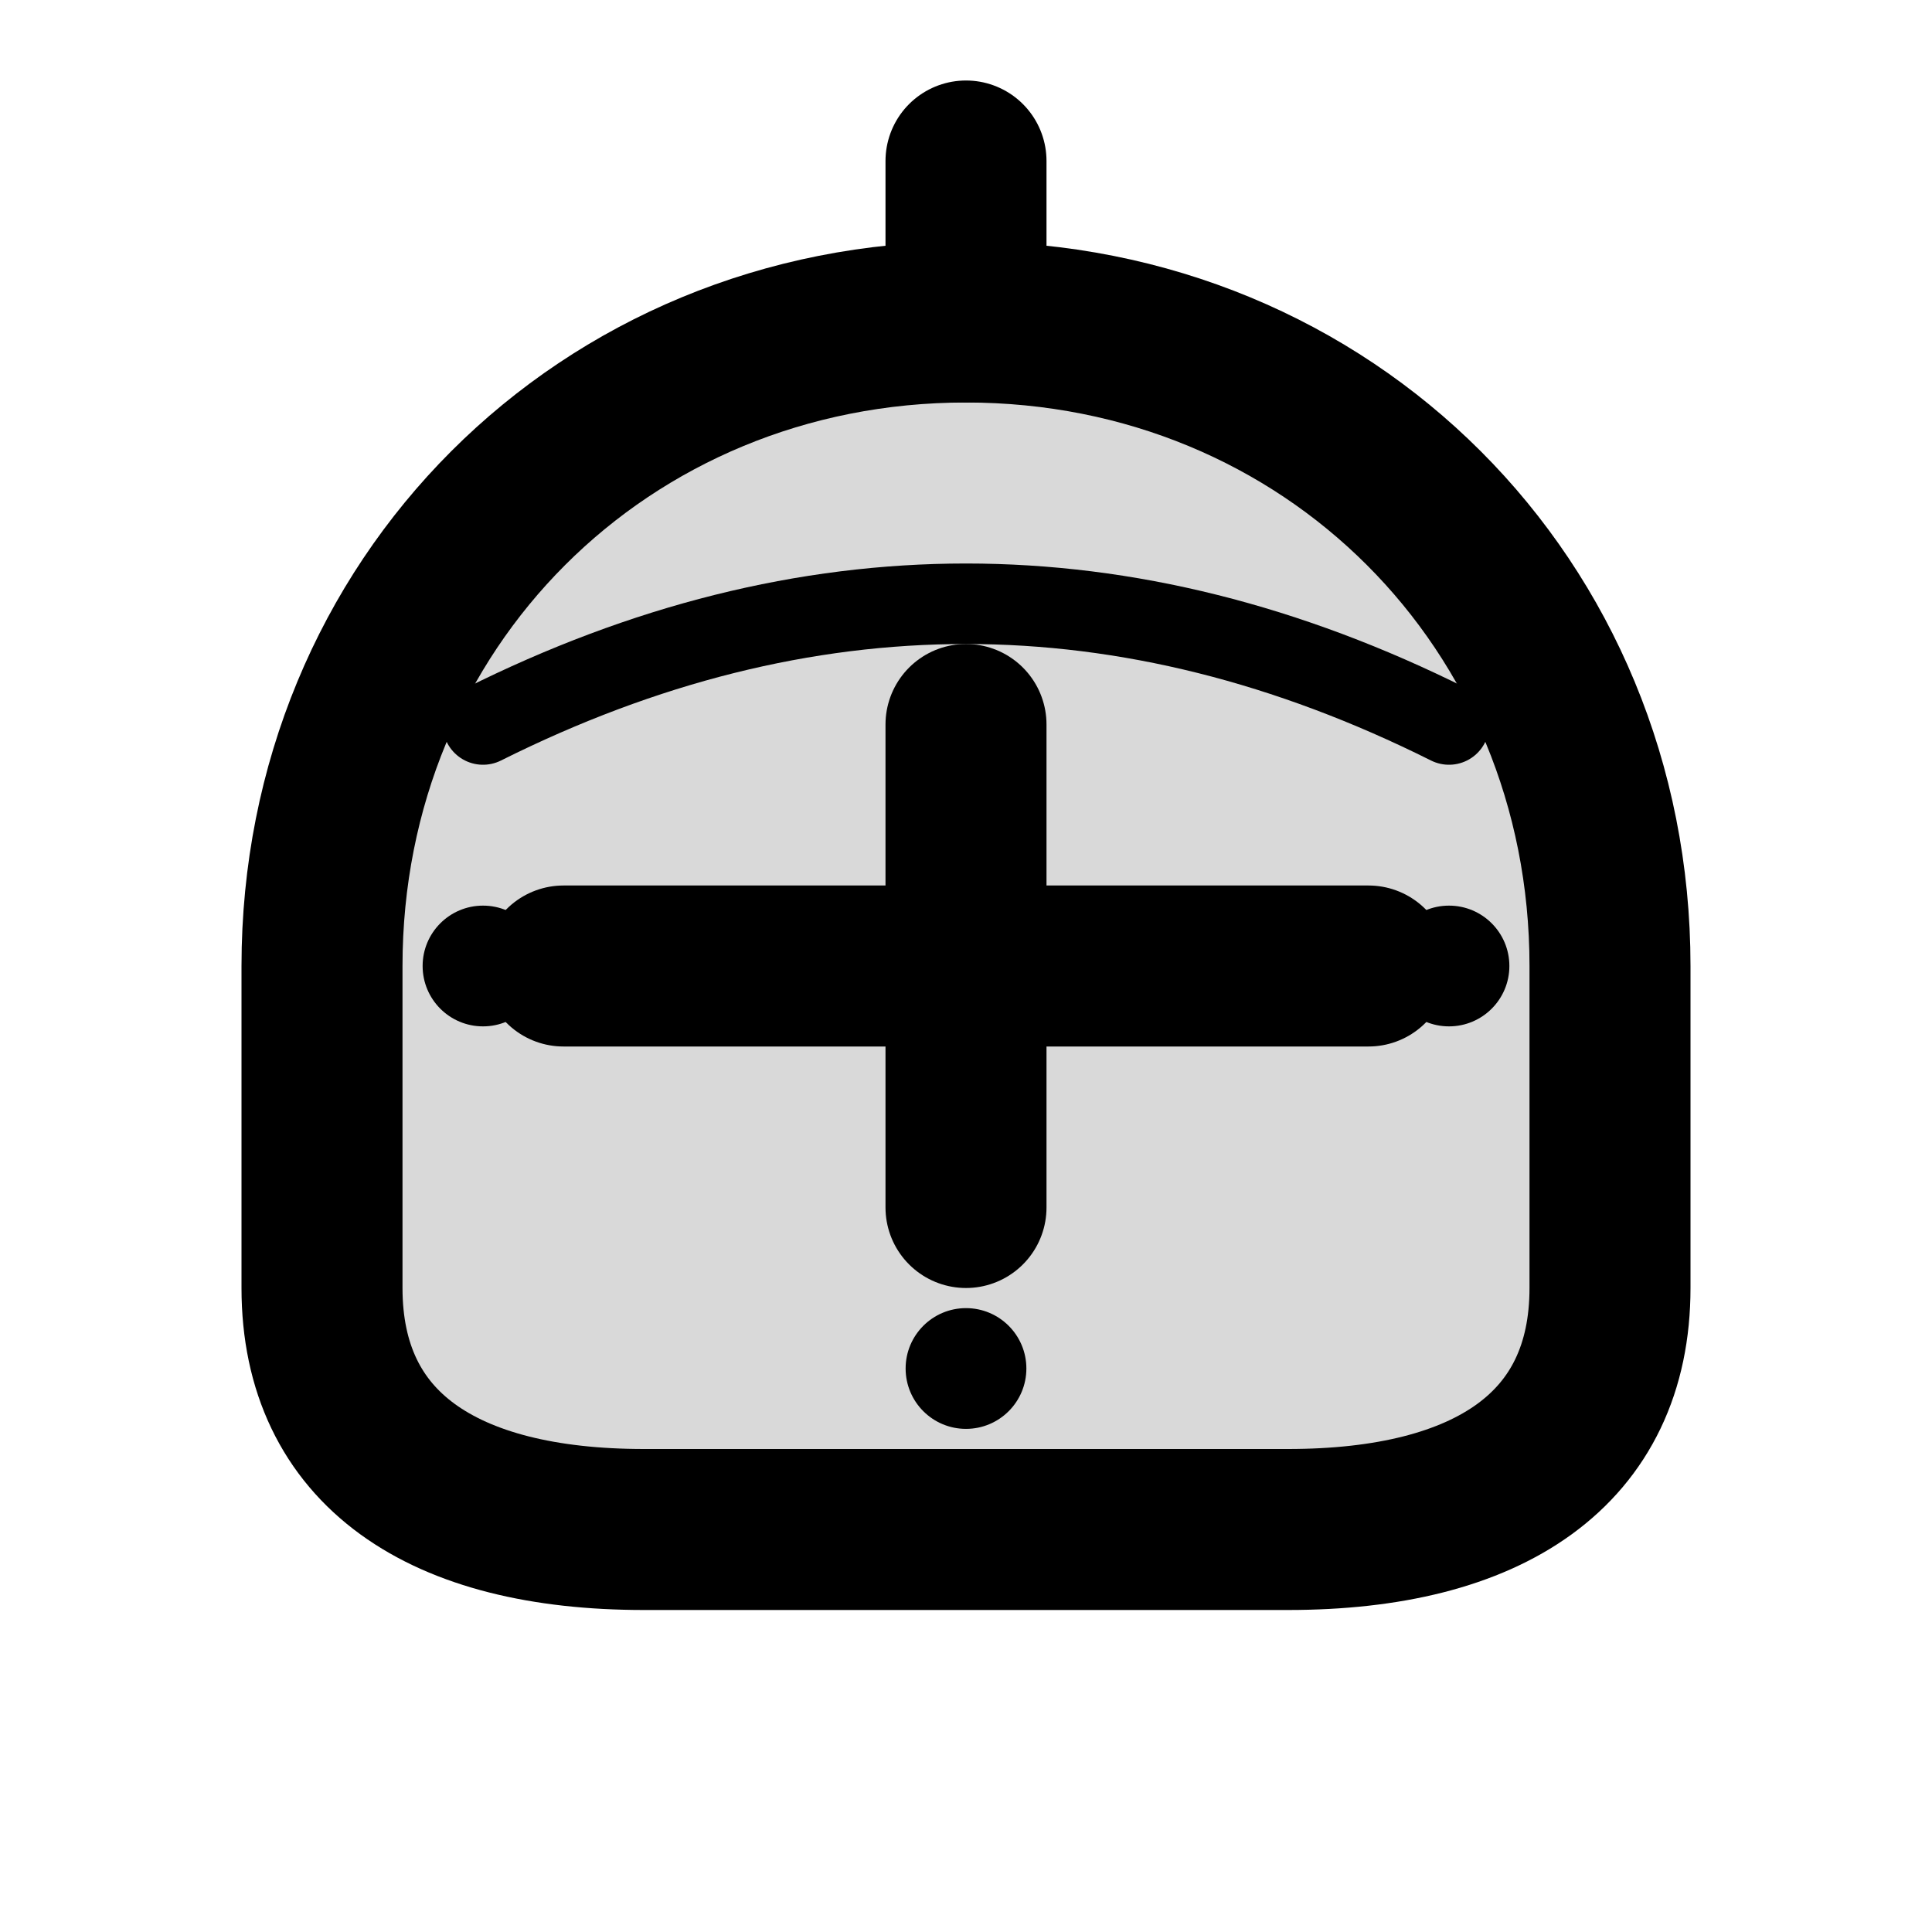
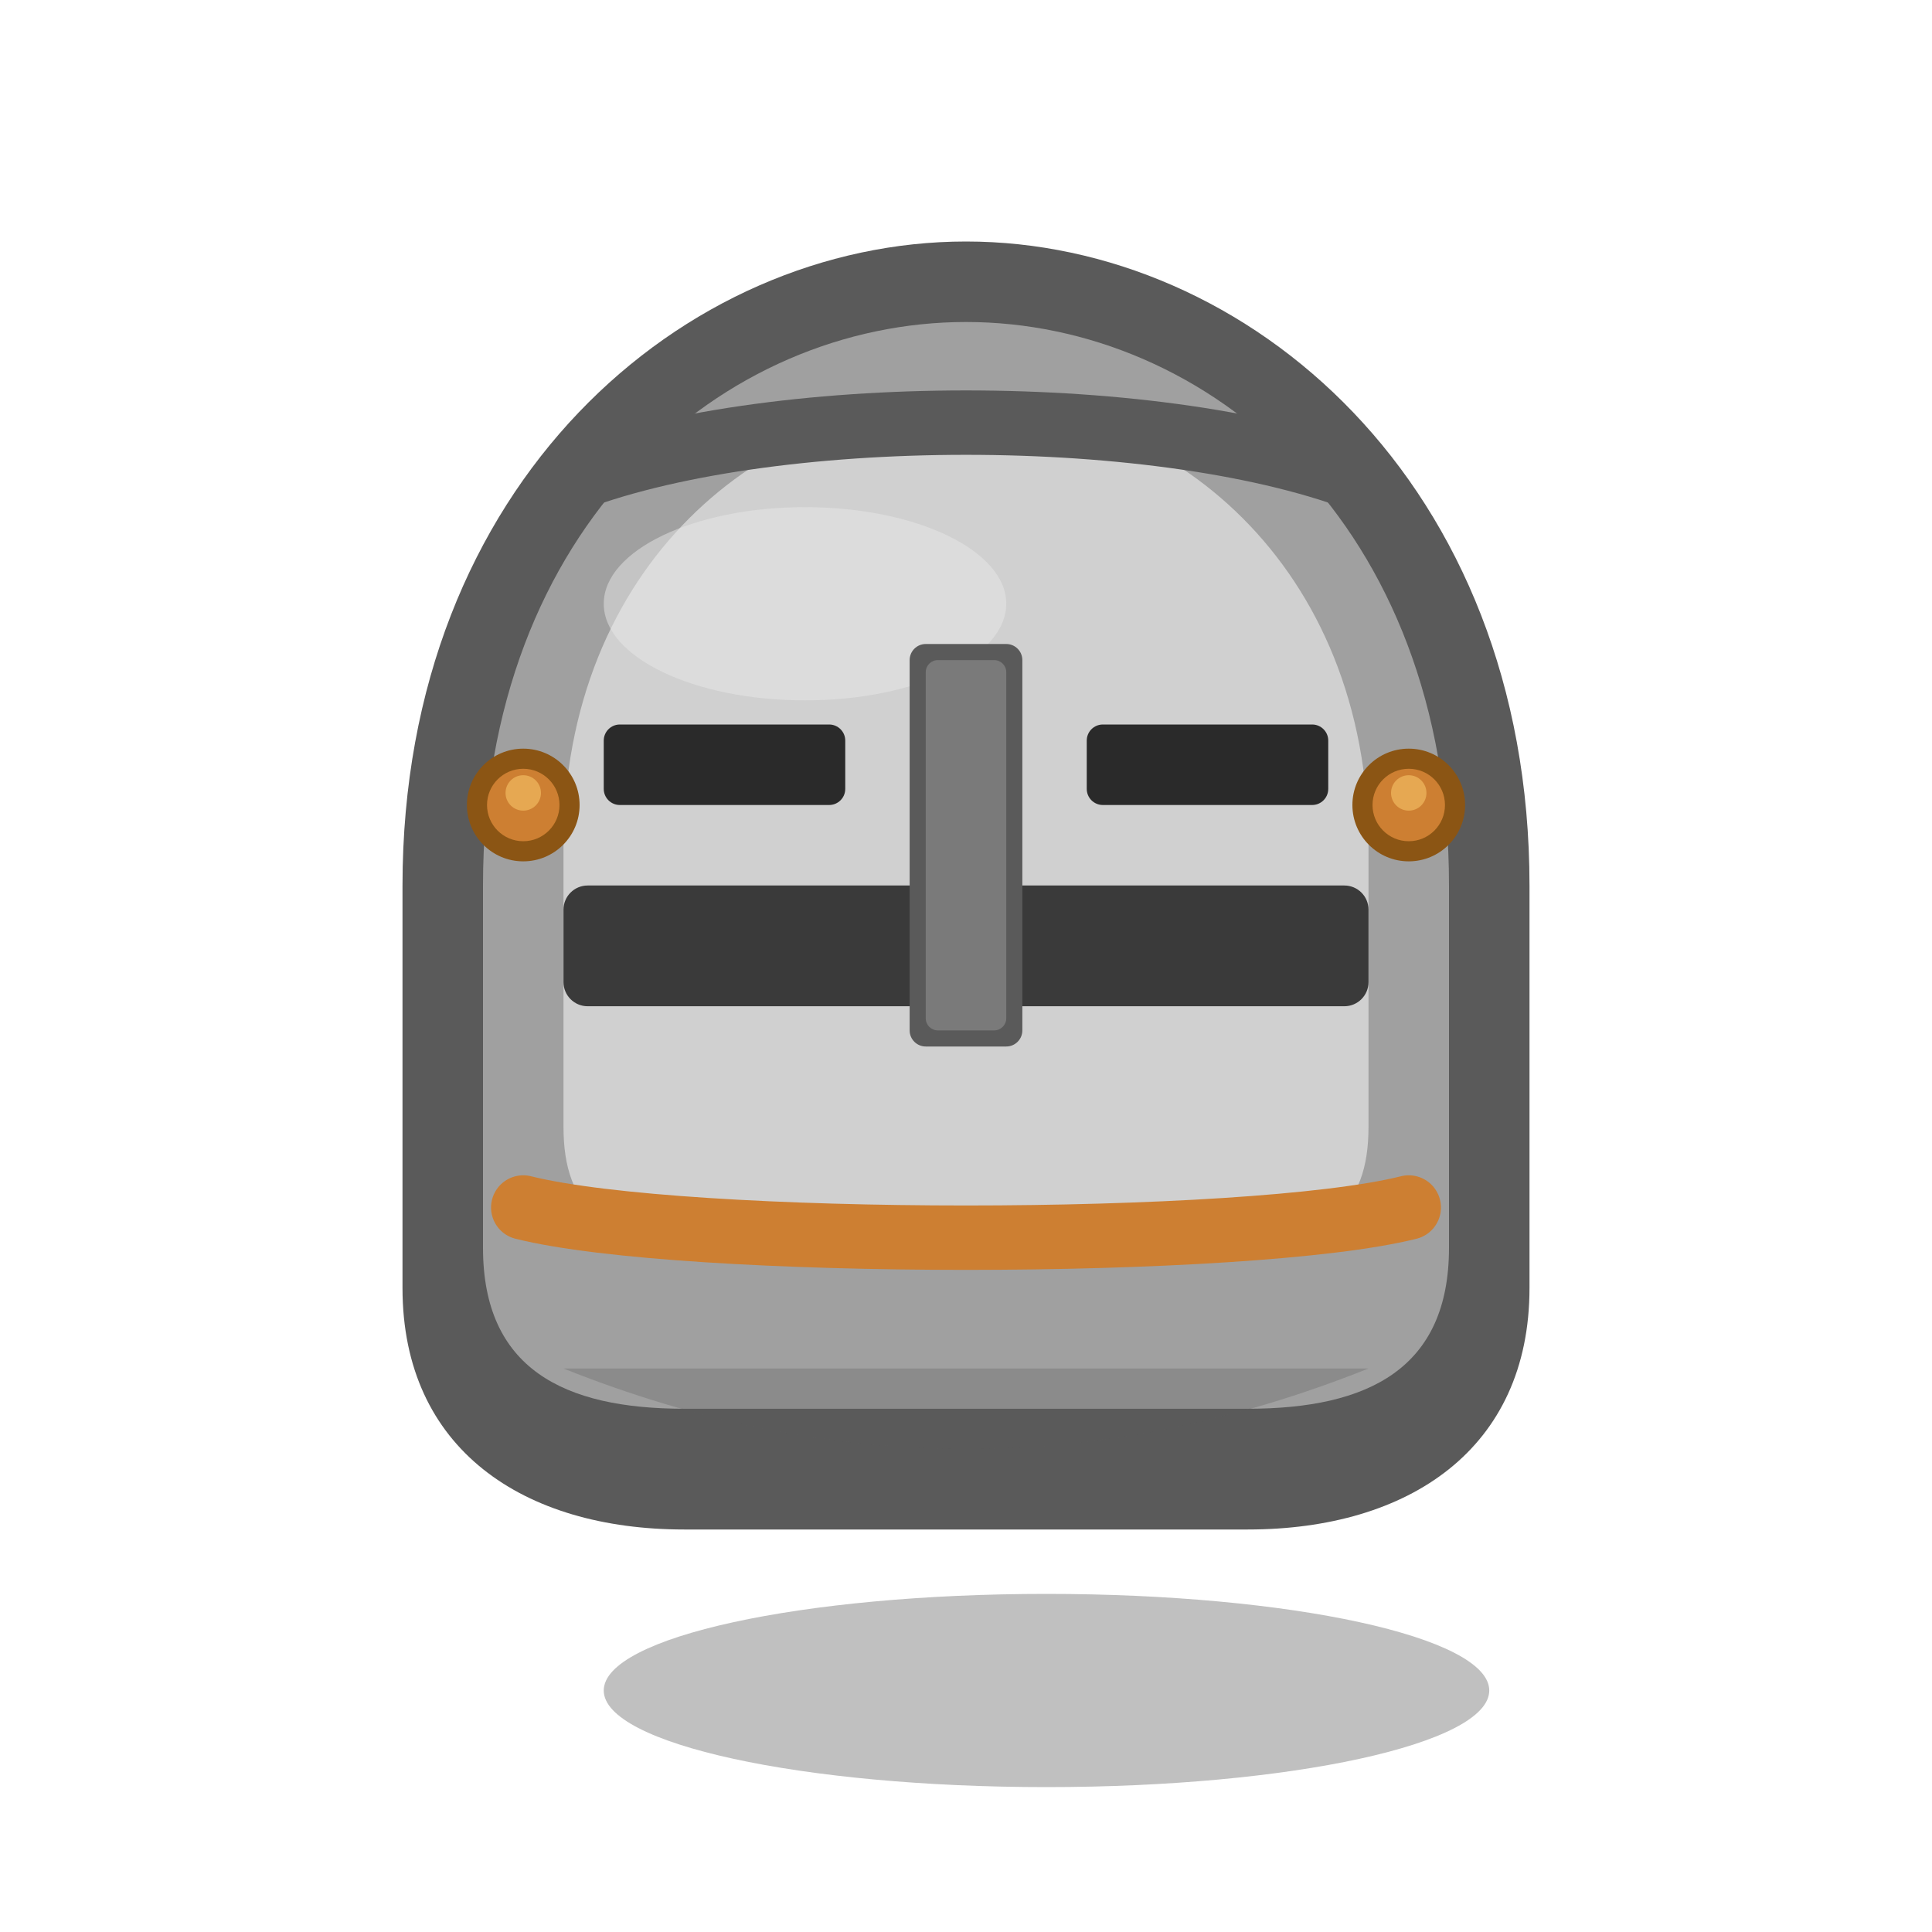
- <svg xmlns="http://www.w3.org/2000/svg" viewBox="0 0 24 24" fill="none">
-   <style>
-     .stroke { stroke: currentColor; stroke-width: 2; stroke-linecap: round; stroke-linejoin: round; fill: none; }
-     .metallic { fill: currentColor; fill-opacity: 0.15; }
-   </style>
-   <path class="stroke metallic" d="M4 12c0-4.5 3.5-8 8-8s8 3.5 8 8v4c0 2-1.5 3-4 3H8c-2.5 0-4-1-4-3v-4z" />
-   <path class="stroke" d="M7 12h4M13 12h4" />
-   <path class="stroke" d="M12 9v6" />
-   <path class="stroke" d="M12 4v-2" />
-   <path class="stroke" d="M6 9c2-1 4-1.5 6-1.5s4 .5 6 1.5" style="stroke-width: 1;" />
-   <circle cx="6" cy="12" r="0.75" fill="currentColor" />
-   <circle cx="18" cy="12" r="0.75" fill="currentColor" />
-   <circle cx="12" cy="17" r="0.75" fill="currentColor" />
+ <svg xmlns="http://www.w3.org/2000/svg" viewBox="0 0 24 24">
+   <ellipse cx="13" cy="21" rx="5.5" ry="1.2" fill="#2a2a2a" opacity="0.3" />
+   <path d="M5 11c0-5 3.5-8 7-8s7 3 7 8v5c0 2-1.5 3-3.5 3h-7C6.5 19 5 18 5 16v-5z" fill="#5a5a5a" />
+   <path d="M6 11c0-4.5 3-7 6-7s6 2.5 6 7v4.5c0 1.5-1 2-2.5 2h-7c-1.5 0-2.5-0.5-2.5-2V11z" fill="#a0a0a0" />
+   <path d="M7 10.5c0-3.5 2.5-5.5 5-5.5s5 2 5 5.5v3.5c0 1-0.5 1.5-2 1.5H9c-1.5 0-2-0.5-2-1.5v-3.5z" fill="#d0d0d0" />
+   <ellipse cx="10" cy="7.5" rx="2.5" ry="1.2" fill="#e8e8e8" opacity="0.5" />
+   <rect x="7" y="11" width="10" height="1.5" rx="0.3" fill="#3a3a3a" />
+   <rect x="7.5" y="9" width="3" height="1" rx="0.2" fill="#2a2a2a" />
+   <rect x="13.5" y="9" width="3" height="1" rx="0.2" fill="#2a2a2a" />
+   <rect x="11.3" y="8" width="1.4" height="5" rx="0.2" fill="#5a5a5a" />
+   <rect x="11.5" y="8.2" width="1" height="4.6" rx="0.15" fill="#7a7a7a" />
+   <path d="M7 6c2.5-1 7.5-1 10 0" fill="none" stroke="#5a5a5a" stroke-width="0.8" stroke-linecap="round" />
+   <path d="M6.5 15c2 0.5 9 0.5 11 0" fill="none" stroke="#cd7f32" stroke-width="0.8" stroke-linecap="round" />
+   <circle cx="6.5" cy="10" r="0.7" fill="#8b5514" />
+   <circle cx="6.5" cy="10" r="0.45" fill="#cd7f32" />
+   <circle cx="6.5" cy="9.85" r="0.22" fill="#e6a852" />
+   <circle cx="17.5" cy="10" r="0.7" fill="#8b5514" />
+   <circle cx="17.5" cy="10" r="0.45" fill="#cd7f32" />
+   <circle cx="17.5" cy="9.85" r="0.22" fill="#e6a852" />
+   <path d="M7 17 Q12 19 17 17" fill="#5a5a5a" opacity="0.3" />
</svg>
